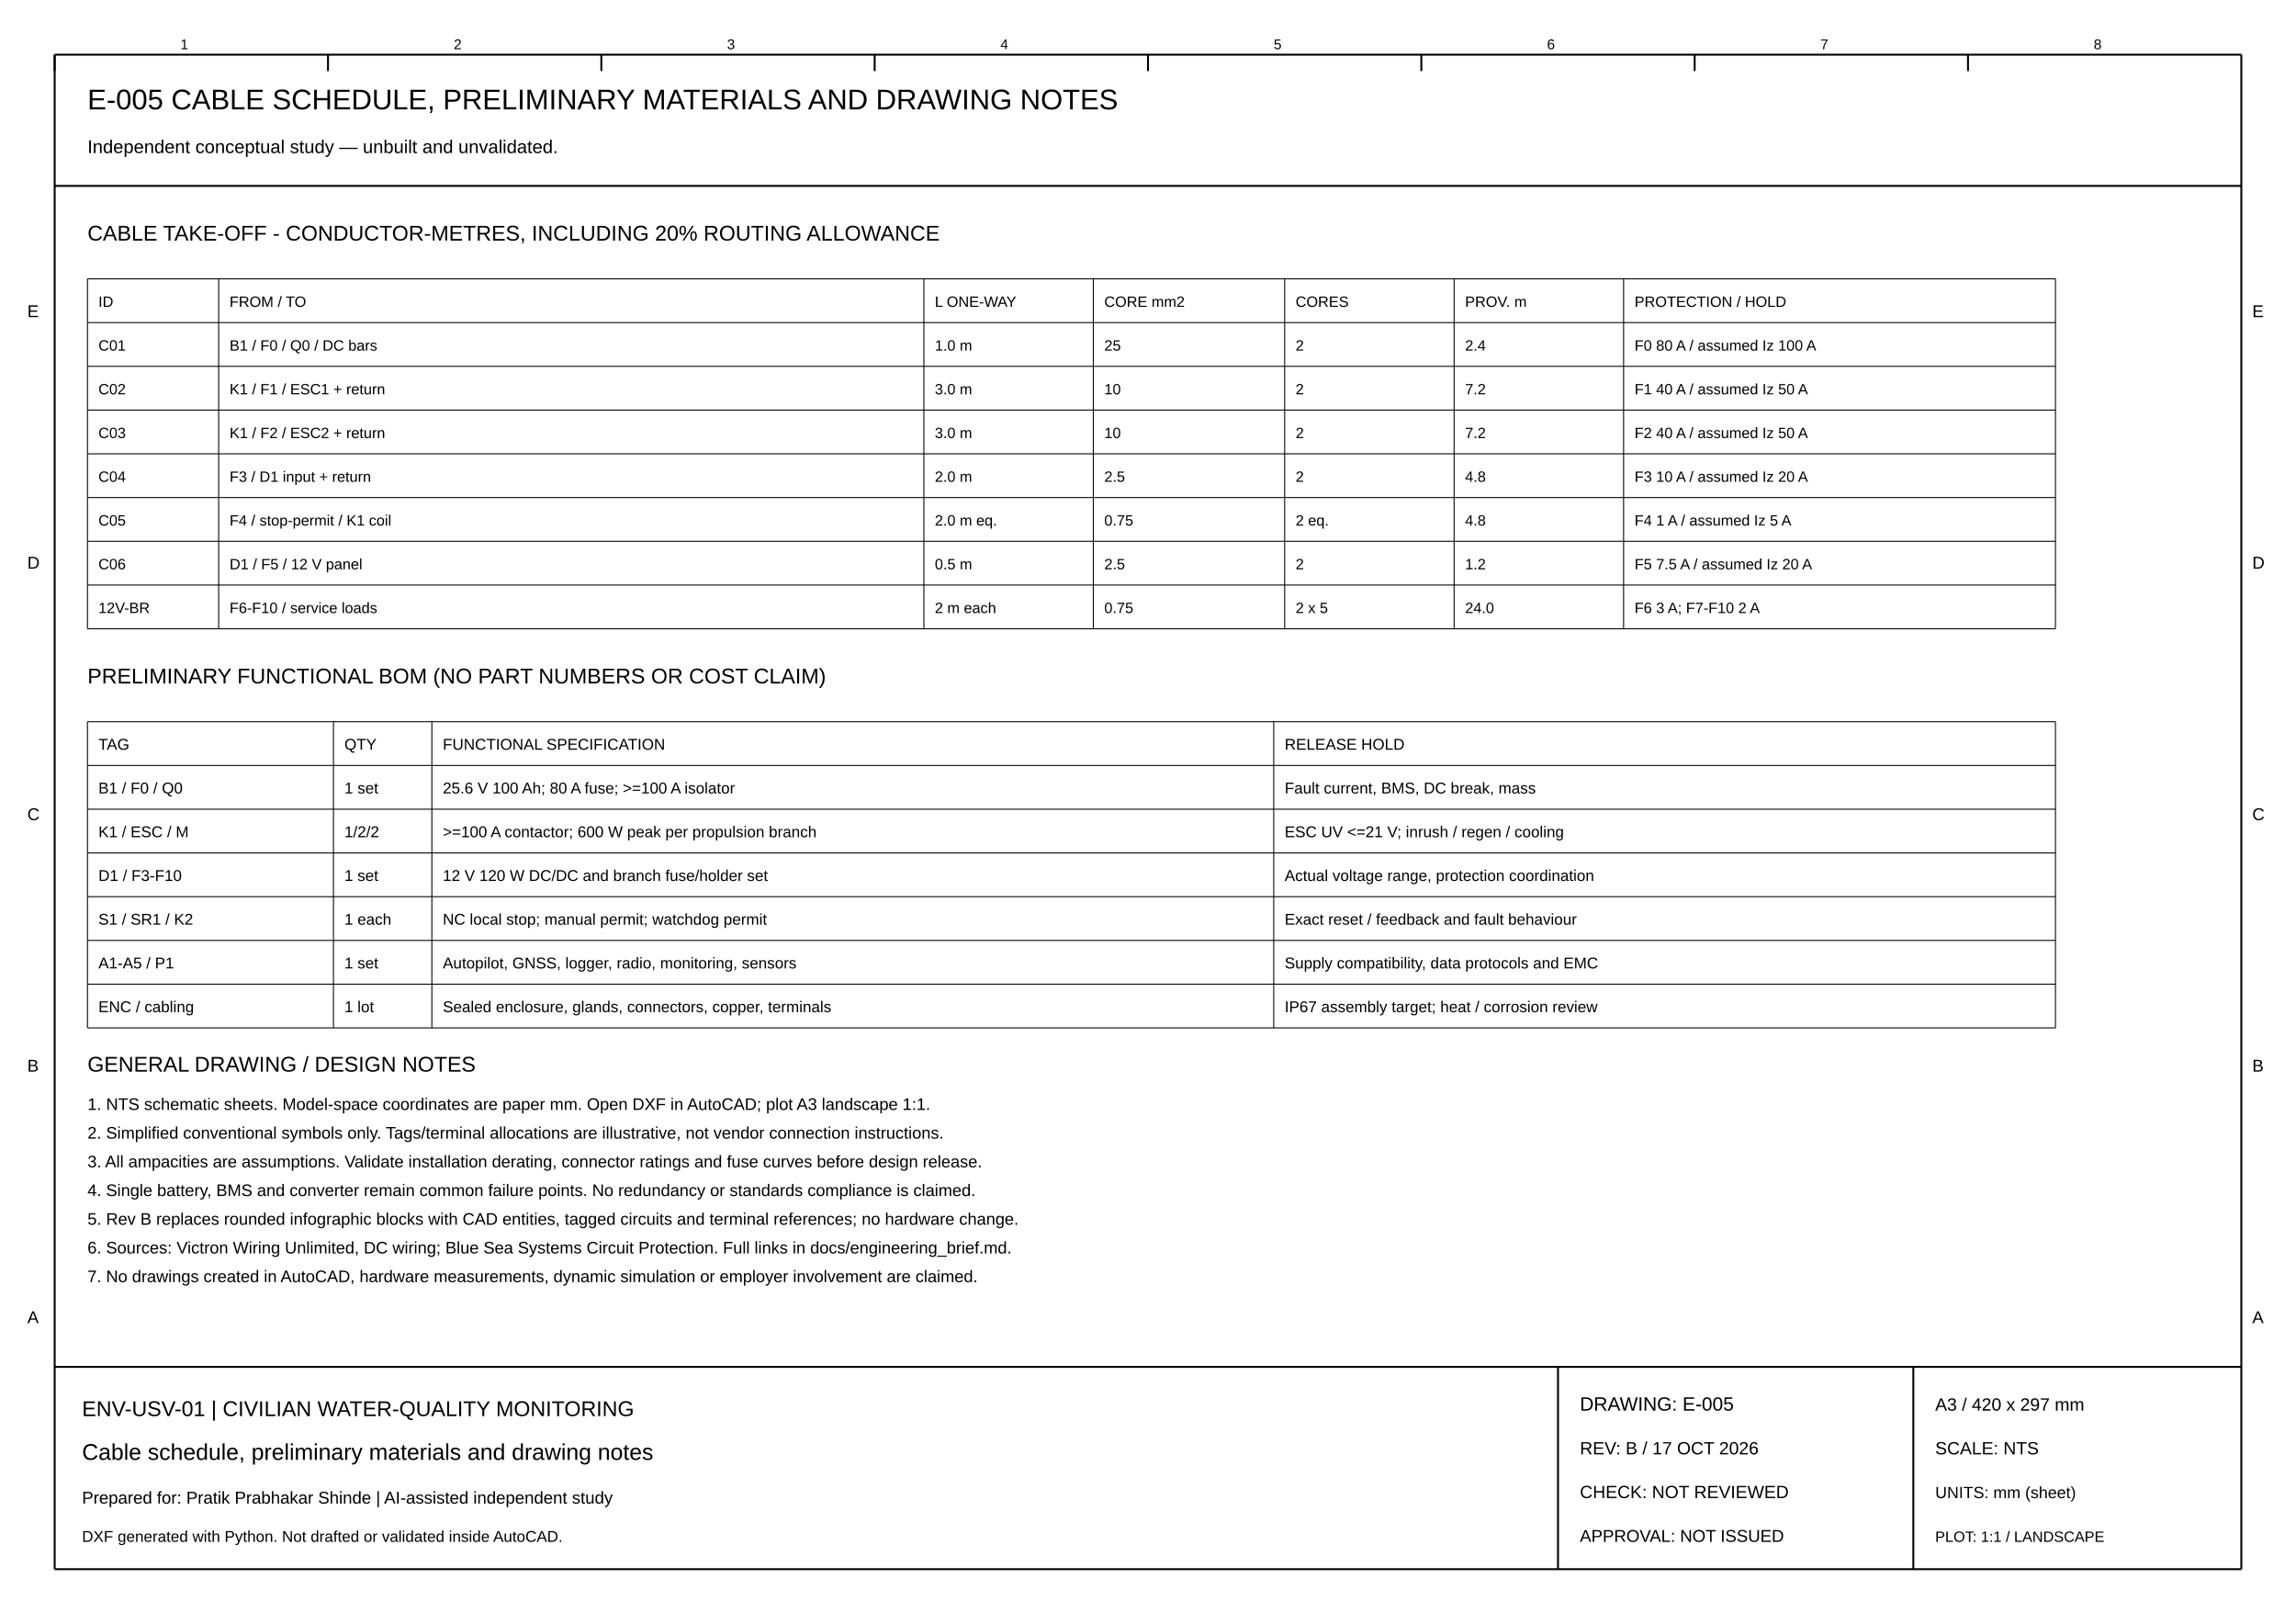
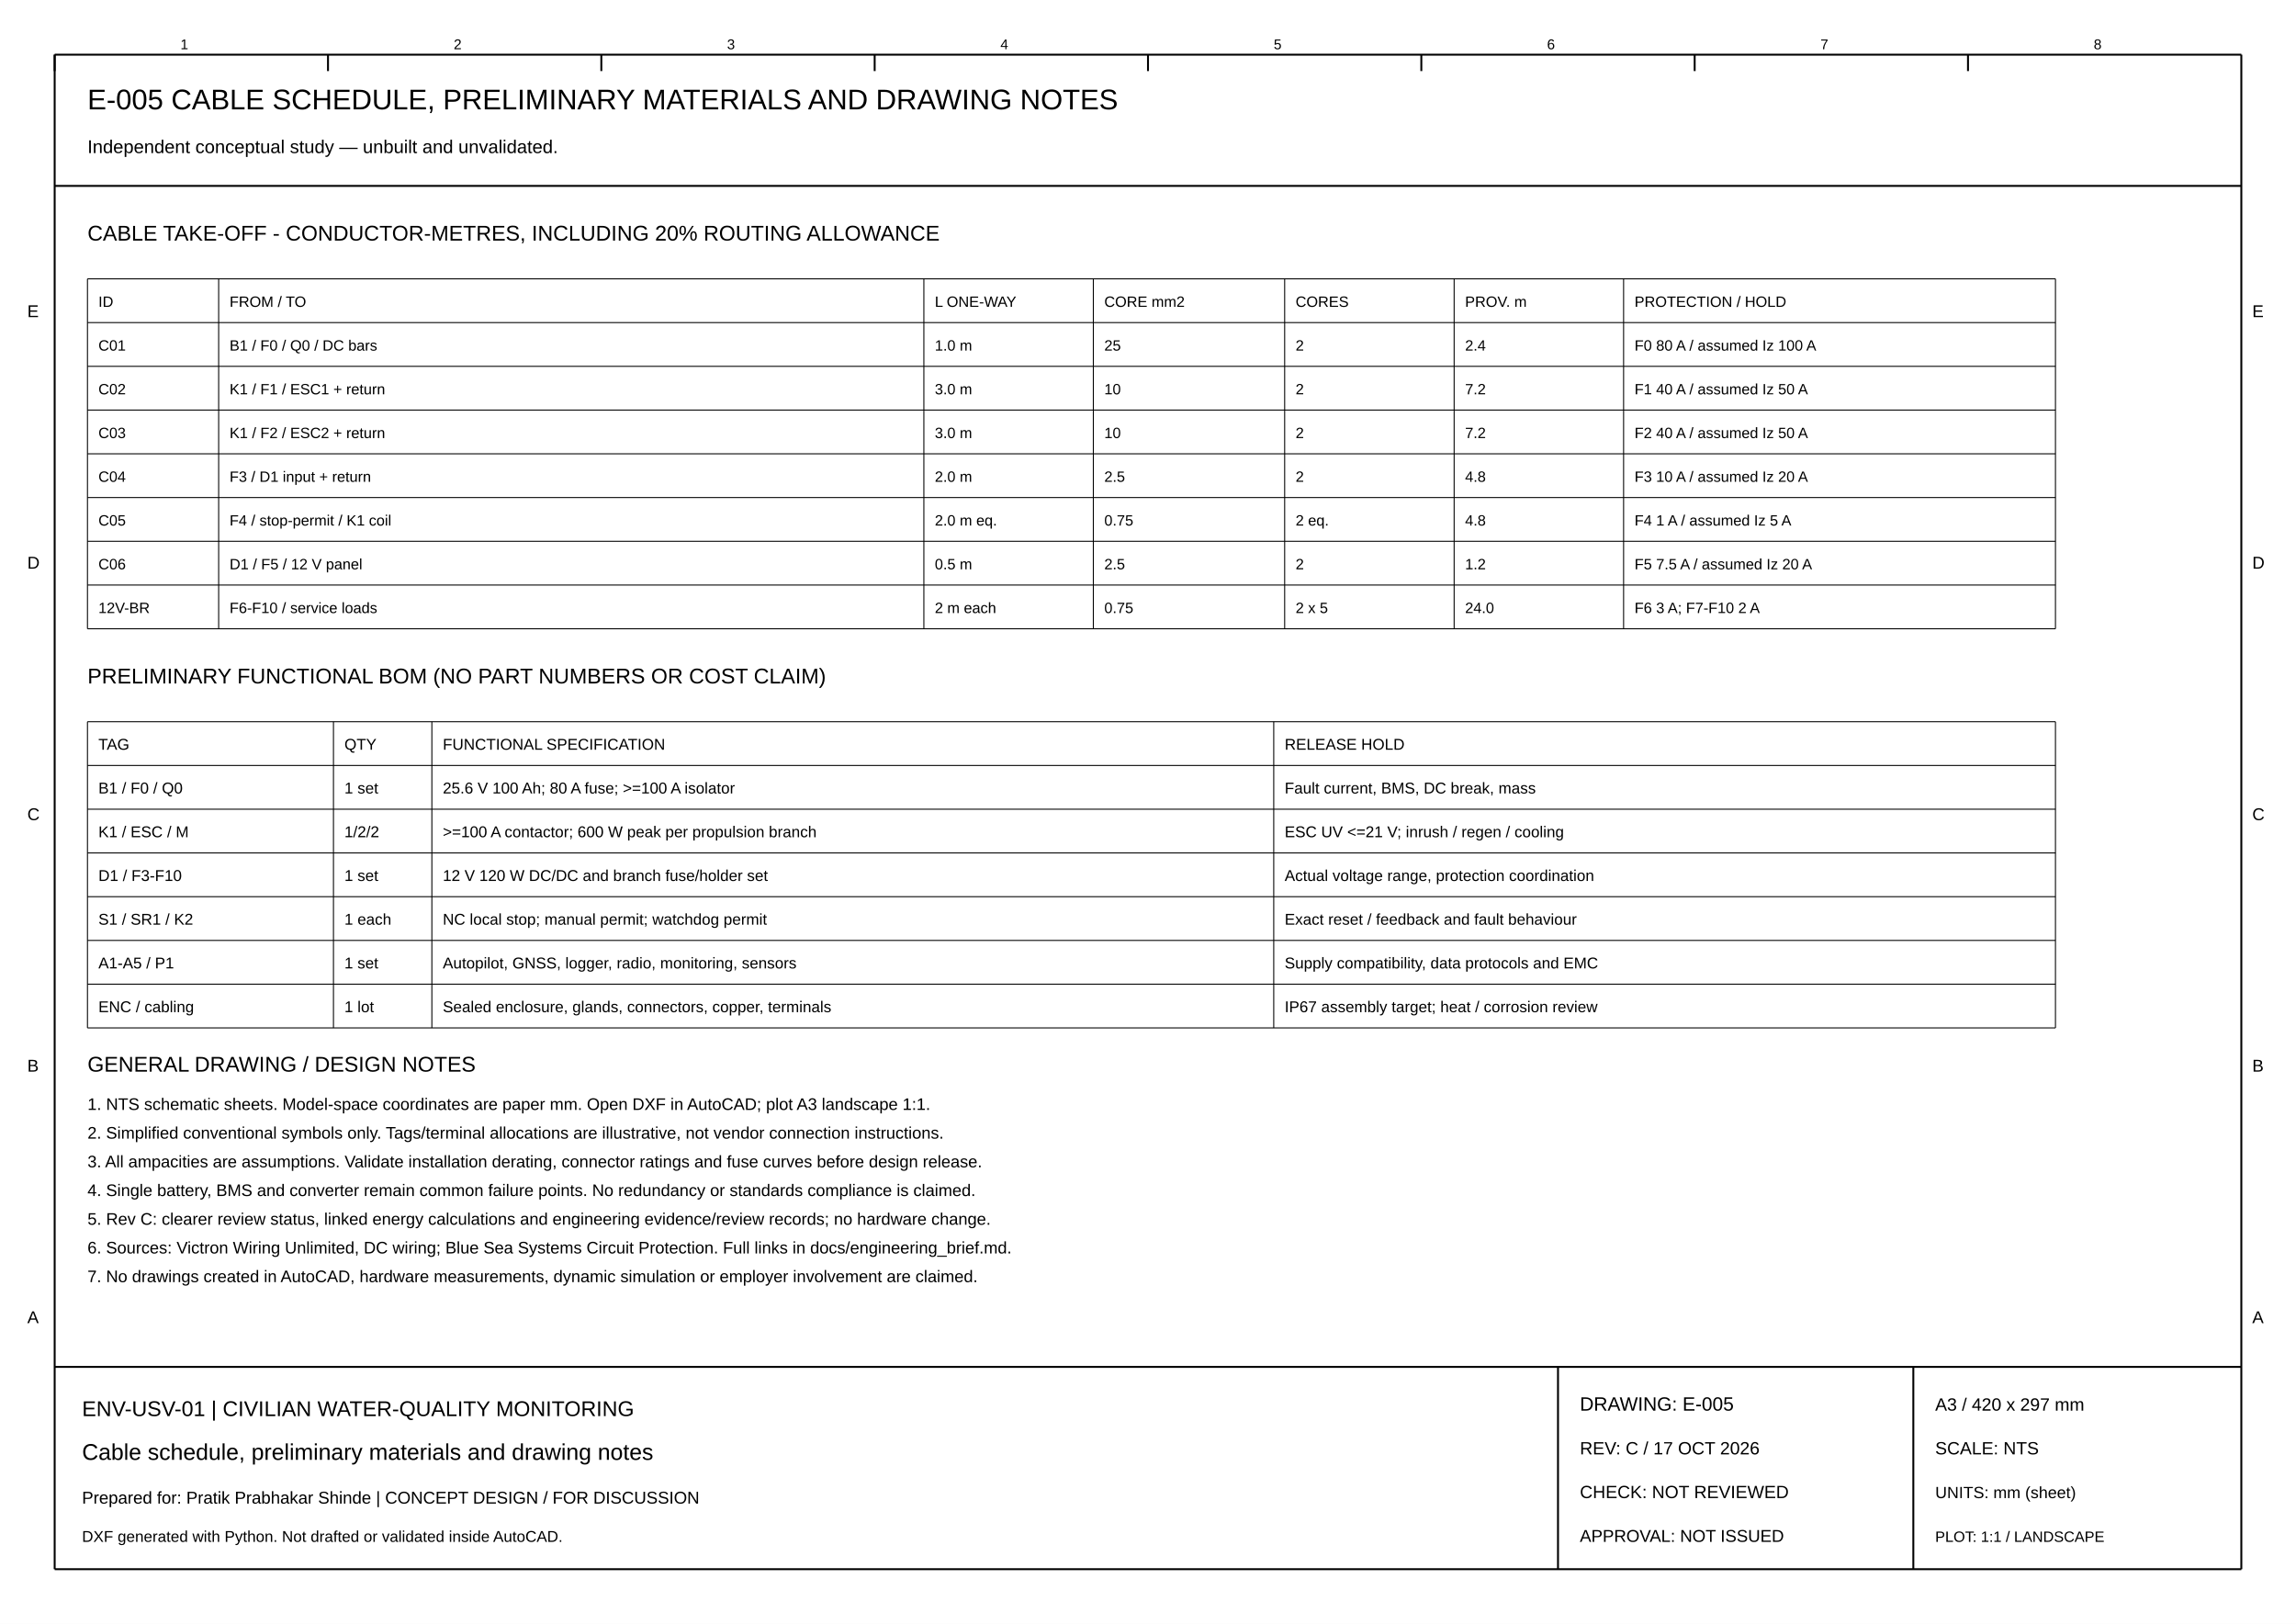
<svg xmlns="http://www.w3.org/2000/svg" viewBox="0 0 420 297" width="1680" height="1188">
  <rect width="420" height="297" fill="white" />
  <line x1="10" y1="287" x2="410" y2="287" stroke="black" stroke-width="0.35" />
  <line x1="410" y1="287" x2="410" y2="10" stroke="black" stroke-width="0.35" />
  <line x1="410" y1="10" x2="10" y2="10" stroke="black" stroke-width="0.35" />
  <line x1="10" y1="10" x2="10" y2="287" stroke="black" stroke-width="0.35" />
  <line x1="10" y1="13" x2="10" y2="10" stroke="black" stroke-width="0.35" />
  <text x="33" y="9" font-family="Arial,Helvetica,sans-serif" font-size="2.6">1</text>
  <line x1="60" y1="13" x2="60" y2="10" stroke="black" stroke-width="0.35" />
  <text x="83" y="9" font-family="Arial,Helvetica,sans-serif" font-size="2.6">2</text>
  <line x1="110" y1="13" x2="110" y2="10" stroke="black" stroke-width="0.35" />
  <text x="133" y="9" font-family="Arial,Helvetica,sans-serif" font-size="2.6">3</text>
  <line x1="160" y1="13" x2="160" y2="10" stroke="black" stroke-width="0.35" />
  <text x="183" y="9" font-family="Arial,Helvetica,sans-serif" font-size="2.6">4</text>
  <line x1="210" y1="13" x2="210" y2="10" stroke="black" stroke-width="0.35" />
  <text x="233" y="9" font-family="Arial,Helvetica,sans-serif" font-size="2.6">5</text>
  <line x1="260" y1="13" x2="260" y2="10" stroke="black" stroke-width="0.35" />
  <text x="283" y="9" font-family="Arial,Helvetica,sans-serif" font-size="2.6">6</text>
  <line x1="310" y1="13" x2="310" y2="10" stroke="black" stroke-width="0.35" />
  <text x="333" y="9" font-family="Arial,Helvetica,sans-serif" font-size="2.6">7</text>
  <line x1="360" y1="13" x2="360" y2="10" stroke="black" stroke-width="0.35" />
  <text x="383" y="9" font-family="Arial,Helvetica,sans-serif" font-size="2.6">8</text>
  <text x="5" y="242" font-family="Arial,Helvetica,sans-serif" font-size="3.12">A</text>
  <text x="412" y="242" font-family="Arial,Helvetica,sans-serif" font-size="3.12">A</text>
  <text x="5" y="196" font-family="Arial,Helvetica,sans-serif" font-size="3.12">B</text>
  <text x="412" y="196" font-family="Arial,Helvetica,sans-serif" font-size="3.12">B</text>
  <text x="5" y="150" font-family="Arial,Helvetica,sans-serif" font-size="3.12">C</text>
  <text x="412" y="150" font-family="Arial,Helvetica,sans-serif" font-size="3.12">C</text>
  <text x="5" y="104" font-family="Arial,Helvetica,sans-serif" font-size="3.12">D</text>
  <text x="412" y="104" font-family="Arial,Helvetica,sans-serif" font-size="3.12">D</text>
  <text x="5" y="58" font-family="Arial,Helvetica,sans-serif" font-size="3.12">E</text>
  <text x="412" y="58" font-family="Arial,Helvetica,sans-serif" font-size="3.12">E</text>
  <text x="16" y="20" font-family="Arial,Helvetica,sans-serif" font-size="5.2">E-005  CABLE SCHEDULE, PRELIMINARY MATERIALS AND DRAWING NOTES</text>
  <text x="16" y="28" font-family="Arial,Helvetica,sans-serif" font-size="3.38">Independent conceptual study — unbuilt and unvalidated.</text>
  <line x1="10" y1="34" x2="410" y2="34" stroke="black" stroke-width="0.35" />
  <line x1="10" y1="250" x2="410" y2="250" stroke="black" stroke-width="0.35" />
  <text x="15" y="259" font-family="Arial,Helvetica,sans-serif" font-size="3.9">ENV-USV-01  |  CIVILIAN WATER-QUALITY MONITORING</text>
  <text x="15" y="267" font-family="Arial,Helvetica,sans-serif" font-size="4.16">Cable schedule, preliminary materials and drawing notes</text>
-   <text x="15" y="275" font-family="Arial,Helvetica,sans-serif" font-size="3.12">Prepared for: Pratik Prabhakar Shinde   |   AI-assisted independent study</text>
+   <text x="15" y="275" font-family="Arial,Helvetica,sans-serif" font-size="3.12">Prepared for: Pratik Prabhakar Shinde   |   CONCEPT DESIGN / FOR DISCUSSION</text>
  <text x="15" y="282" font-family="Arial,Helvetica,sans-serif" font-size="2.86">DXF generated with Python. Not drafted or validated inside AutoCAD.</text>
  <line x1="285" y1="287" x2="285" y2="250" stroke="black" stroke-width="0.35" />
  <line x1="350" y1="287" x2="350" y2="250" stroke="black" stroke-width="0.35" />
  <text x="289" y="258" font-family="Arial,Helvetica,sans-serif" font-size="3.51">DRAWING: E-005</text>
-   <text x="289" y="266" font-family="Arial,Helvetica,sans-serif" font-size="3.25">REV: B / 17 OCT 2026</text>
+   <text x="289" y="266" font-family="Arial,Helvetica,sans-serif" font-size="3.25">REV: C / 17 OCT 2026</text>
  <text x="289" y="274" font-family="Arial,Helvetica,sans-serif" font-size="3.25">CHECK: NOT REVIEWED</text>
  <text x="289" y="282" font-family="Arial,Helvetica,sans-serif" font-size="3.12">APPROVAL: NOT ISSUED</text>
  <text x="354" y="258" font-family="Arial,Helvetica,sans-serif" font-size="3.25">A3 / 420 x 297 mm</text>
  <text x="354" y="266" font-family="Arial,Helvetica,sans-serif" font-size="3.25">SCALE: NTS</text>
  <text x="354" y="274" font-family="Arial,Helvetica,sans-serif" font-size="2.99">UNITS: mm (sheet)</text>
  <text x="354" y="282" font-family="Arial,Helvetica,sans-serif" font-size="2.73">PLOT: 1:1 / LANDSCAPE</text>
  <text x="16" y="44" font-family="Arial,Helvetica,sans-serif" font-size="3.9">CABLE TAKE-OFF - CONDUCTOR-METRES, INCLUDING 20% ROUTING ALLOWANCE</text>
  <line x1="16" y1="115" x2="376" y2="115" stroke="black" stroke-width="0.18" />
  <line x1="376" y1="115" x2="376" y2="51" stroke="black" stroke-width="0.18" />
  <line x1="376" y1="51" x2="16" y2="51" stroke="black" stroke-width="0.18" />
  <line x1="16" y1="51" x2="16" y2="115" stroke="black" stroke-width="0.18" />
  <line x1="40" y1="115" x2="40" y2="51" stroke="black" stroke-width="0.18" />
  <line x1="169" y1="115" x2="169" y2="51" stroke="black" stroke-width="0.18" />
  <line x1="200" y1="115" x2="200" y2="51" stroke="black" stroke-width="0.18" />
  <line x1="235" y1="115" x2="235" y2="51" stroke="black" stroke-width="0.18" />
  <line x1="266" y1="115" x2="266" y2="51" stroke="black" stroke-width="0.18" />
  <line x1="297" y1="115" x2="297" y2="51" stroke="black" stroke-width="0.18" />
  <line x1="16" y1="59" x2="376" y2="59" stroke="black" stroke-width="0.18" />
  <line x1="16" y1="67" x2="376" y2="67" stroke="black" stroke-width="0.18" />
  <line x1="16" y1="75" x2="376" y2="75" stroke="black" stroke-width="0.18" />
  <line x1="16" y1="83" x2="376" y2="83" stroke="black" stroke-width="0.18" />
  <line x1="16" y1="91" x2="376" y2="91" stroke="black" stroke-width="0.18" />
  <line x1="16" y1="99" x2="376" y2="99" stroke="black" stroke-width="0.18" />
  <line x1="16" y1="107" x2="376" y2="107" stroke="black" stroke-width="0.18" />
  <text x="18" y="56.12" font-family="Arial,Helvetica,sans-serif" font-size="2.73">ID</text>
  <text x="42" y="56.12" font-family="Arial,Helvetica,sans-serif" font-size="2.73">FROM / TO</text>
  <text x="171" y="56.12" font-family="Arial,Helvetica,sans-serif" font-size="2.73">L ONE-WAY</text>
  <text x="202" y="56.12" font-family="Arial,Helvetica,sans-serif" font-size="2.73">CORE mm2</text>
  <text x="237" y="56.12" font-family="Arial,Helvetica,sans-serif" font-size="2.73">CORES</text>
  <text x="268" y="56.12" font-family="Arial,Helvetica,sans-serif" font-size="2.73">PROV. m</text>
  <text x="299" y="56.12" font-family="Arial,Helvetica,sans-serif" font-size="2.73">PROTECTION / HOLD</text>
  <text x="18" y="64.12" font-family="Arial,Helvetica,sans-serif" font-size="2.73">C01</text>
  <text x="42" y="64.12" font-family="Arial,Helvetica,sans-serif" font-size="2.73">B1 / F0 / Q0 / DC bars</text>
  <text x="171" y="64.12" font-family="Arial,Helvetica,sans-serif" font-size="2.73">1.0 m</text>
  <text x="202" y="64.12" font-family="Arial,Helvetica,sans-serif" font-size="2.73">25</text>
  <text x="237" y="64.12" font-family="Arial,Helvetica,sans-serif" font-size="2.73">2</text>
  <text x="268" y="64.12" font-family="Arial,Helvetica,sans-serif" font-size="2.73">2.4</text>
  <text x="299" y="64.12" font-family="Arial,Helvetica,sans-serif" font-size="2.73">F0 80 A / assumed Iz 100 A</text>
  <text x="18" y="72.12" font-family="Arial,Helvetica,sans-serif" font-size="2.73">C02</text>
  <text x="42" y="72.12" font-family="Arial,Helvetica,sans-serif" font-size="2.73">K1 / F1 / ESC1 + return</text>
  <text x="171" y="72.12" font-family="Arial,Helvetica,sans-serif" font-size="2.73">3.0 m</text>
  <text x="202" y="72.12" font-family="Arial,Helvetica,sans-serif" font-size="2.73">10</text>
  <text x="237" y="72.12" font-family="Arial,Helvetica,sans-serif" font-size="2.73">2</text>
  <text x="268" y="72.12" font-family="Arial,Helvetica,sans-serif" font-size="2.73">7.2</text>
  <text x="299" y="72.12" font-family="Arial,Helvetica,sans-serif" font-size="2.73">F1 40 A / assumed Iz 50 A</text>
  <text x="18" y="80.12" font-family="Arial,Helvetica,sans-serif" font-size="2.73">C03</text>
  <text x="42" y="80.12" font-family="Arial,Helvetica,sans-serif" font-size="2.73">K1 / F2 / ESC2 + return</text>
  <text x="171" y="80.12" font-family="Arial,Helvetica,sans-serif" font-size="2.73">3.0 m</text>
  <text x="202" y="80.12" font-family="Arial,Helvetica,sans-serif" font-size="2.73">10</text>
  <text x="237" y="80.12" font-family="Arial,Helvetica,sans-serif" font-size="2.73">2</text>
  <text x="268" y="80.12" font-family="Arial,Helvetica,sans-serif" font-size="2.73">7.2</text>
  <text x="299" y="80.12" font-family="Arial,Helvetica,sans-serif" font-size="2.73">F2 40 A / assumed Iz 50 A</text>
  <text x="18" y="88.12" font-family="Arial,Helvetica,sans-serif" font-size="2.73">C04</text>
  <text x="42" y="88.12" font-family="Arial,Helvetica,sans-serif" font-size="2.73">F3 / D1 input + return</text>
  <text x="171" y="88.12" font-family="Arial,Helvetica,sans-serif" font-size="2.73">2.0 m</text>
  <text x="202" y="88.12" font-family="Arial,Helvetica,sans-serif" font-size="2.73">2.5</text>
  <text x="237" y="88.12" font-family="Arial,Helvetica,sans-serif" font-size="2.73">2</text>
  <text x="268" y="88.12" font-family="Arial,Helvetica,sans-serif" font-size="2.73">4.8</text>
  <text x="299" y="88.12" font-family="Arial,Helvetica,sans-serif" font-size="2.73">F3 10 A / assumed Iz 20 A</text>
  <text x="18" y="96.12" font-family="Arial,Helvetica,sans-serif" font-size="2.73">C05</text>
  <text x="42" y="96.12" font-family="Arial,Helvetica,sans-serif" font-size="2.73">F4 / stop-permit / K1 coil</text>
  <text x="171" y="96.12" font-family="Arial,Helvetica,sans-serif" font-size="2.73">2.0 m eq.</text>
  <text x="202" y="96.12" font-family="Arial,Helvetica,sans-serif" font-size="2.73">0.75</text>
  <text x="237" y="96.12" font-family="Arial,Helvetica,sans-serif" font-size="2.73">2 eq.</text>
  <text x="268" y="96.12" font-family="Arial,Helvetica,sans-serif" font-size="2.73">4.8</text>
  <text x="299" y="96.12" font-family="Arial,Helvetica,sans-serif" font-size="2.73">F4 1 A / assumed Iz 5 A</text>
  <text x="18" y="104.12" font-family="Arial,Helvetica,sans-serif" font-size="2.73">C06</text>
  <text x="42" y="104.12" font-family="Arial,Helvetica,sans-serif" font-size="2.73">D1 / F5 / 12 V panel</text>
  <text x="171" y="104.12" font-family="Arial,Helvetica,sans-serif" font-size="2.73">0.5 m</text>
  <text x="202" y="104.12" font-family="Arial,Helvetica,sans-serif" font-size="2.73">2.5</text>
  <text x="237" y="104.12" font-family="Arial,Helvetica,sans-serif" font-size="2.73">2</text>
  <text x="268" y="104.12" font-family="Arial,Helvetica,sans-serif" font-size="2.73">1.2</text>
  <text x="299" y="104.12" font-family="Arial,Helvetica,sans-serif" font-size="2.73">F5 7.5 A / assumed Iz 20 A</text>
  <text x="18" y="112.12" font-family="Arial,Helvetica,sans-serif" font-size="2.73">12V-BR</text>
  <text x="42" y="112.12" font-family="Arial,Helvetica,sans-serif" font-size="2.73">F6-F10 / service loads</text>
  <text x="171" y="112.12" font-family="Arial,Helvetica,sans-serif" font-size="2.73">2 m each</text>
  <text x="202" y="112.12" font-family="Arial,Helvetica,sans-serif" font-size="2.73">0.75</text>
  <text x="237" y="112.12" font-family="Arial,Helvetica,sans-serif" font-size="2.73">2 x 5</text>
  <text x="268" y="112.12" font-family="Arial,Helvetica,sans-serif" font-size="2.73">24.0</text>
  <text x="299" y="112.12" font-family="Arial,Helvetica,sans-serif" font-size="2.73">F6 3 A; F7-F10 2 A</text>
  <text x="16" y="125" font-family="Arial,Helvetica,sans-serif" font-size="3.9">PRELIMINARY FUNCTIONAL BOM (NO PART NUMBERS OR COST CLAIM)</text>
  <line x1="16" y1="188" x2="376" y2="188" stroke="black" stroke-width="0.18" />
  <line x1="376" y1="188" x2="376" y2="132" stroke="black" stroke-width="0.18" />
  <line x1="376" y1="132" x2="16" y2="132" stroke="black" stroke-width="0.18" />
  <line x1="16" y1="132" x2="16" y2="188" stroke="black" stroke-width="0.18" />
  <line x1="61" y1="188" x2="61" y2="132" stroke="black" stroke-width="0.18" />
  <line x1="79" y1="188" x2="79" y2="132" stroke="black" stroke-width="0.18" />
  <line x1="233" y1="188" x2="233" y2="132" stroke="black" stroke-width="0.18" />
  <line x1="16" y1="140" x2="376" y2="140" stroke="black" stroke-width="0.18" />
  <line x1="16" y1="148" x2="376" y2="148" stroke="black" stroke-width="0.18" />
  <line x1="16" y1="156" x2="376" y2="156" stroke="black" stroke-width="0.18" />
  <line x1="16" y1="164" x2="376" y2="164" stroke="black" stroke-width="0.18" />
  <line x1="16" y1="172" x2="376" y2="172" stroke="black" stroke-width="0.18" />
  <line x1="16" y1="180" x2="376" y2="180" stroke="black" stroke-width="0.18" />
  <text x="18" y="137.12" font-family="Arial,Helvetica,sans-serif" font-size="2.86">TAG</text>
  <text x="63" y="137.12" font-family="Arial,Helvetica,sans-serif" font-size="2.86">QTY</text>
  <text x="81" y="137.12" font-family="Arial,Helvetica,sans-serif" font-size="2.86">FUNCTIONAL SPECIFICATION</text>
  <text x="235" y="137.12" font-family="Arial,Helvetica,sans-serif" font-size="2.86">RELEASE HOLD</text>
  <text x="18" y="145.12" font-family="Arial,Helvetica,sans-serif" font-size="2.86">B1 / F0 / Q0</text>
  <text x="63" y="145.12" font-family="Arial,Helvetica,sans-serif" font-size="2.86">1 set</text>
  <text x="81" y="145.12" font-family="Arial,Helvetica,sans-serif" font-size="2.86">25.6 V 100 Ah; 80 A fuse; &gt;=100 A isolator</text>
  <text x="235" y="145.12" font-family="Arial,Helvetica,sans-serif" font-size="2.86">Fault current, BMS, DC break, mass</text>
  <text x="18" y="153.12" font-family="Arial,Helvetica,sans-serif" font-size="2.86">K1 / ESC / M</text>
  <text x="63" y="153.12" font-family="Arial,Helvetica,sans-serif" font-size="2.86">1/2/2</text>
  <text x="81" y="153.12" font-family="Arial,Helvetica,sans-serif" font-size="2.86">&gt;=100 A contactor; 600 W peak per propulsion branch</text>
  <text x="235" y="153.12" font-family="Arial,Helvetica,sans-serif" font-size="2.86">ESC UV &lt;=21 V; inrush / regen / cooling</text>
  <text x="18" y="161.12" font-family="Arial,Helvetica,sans-serif" font-size="2.86">D1 / F3-F10</text>
  <text x="63" y="161.12" font-family="Arial,Helvetica,sans-serif" font-size="2.86">1 set</text>
  <text x="81" y="161.12" font-family="Arial,Helvetica,sans-serif" font-size="2.86">12 V 120 W DC/DC and branch fuse/holder set</text>
  <text x="235" y="161.12" font-family="Arial,Helvetica,sans-serif" font-size="2.86">Actual voltage range, protection coordination</text>
  <text x="18" y="169.12" font-family="Arial,Helvetica,sans-serif" font-size="2.86">S1 / SR1 / K2</text>
  <text x="63" y="169.12" font-family="Arial,Helvetica,sans-serif" font-size="2.86">1 each</text>
  <text x="81" y="169.12" font-family="Arial,Helvetica,sans-serif" font-size="2.86">NC local stop; manual permit; watchdog permit</text>
  <text x="235" y="169.12" font-family="Arial,Helvetica,sans-serif" font-size="2.86">Exact reset / feedback and fault behaviour</text>
  <text x="18" y="177.12" font-family="Arial,Helvetica,sans-serif" font-size="2.86">A1-A5 / P1</text>
  <text x="63" y="177.12" font-family="Arial,Helvetica,sans-serif" font-size="2.86">1 set</text>
  <text x="81" y="177.12" font-family="Arial,Helvetica,sans-serif" font-size="2.86">Autopilot, GNSS, logger, radio, monitoring, sensors</text>
  <text x="235" y="177.12" font-family="Arial,Helvetica,sans-serif" font-size="2.86">Supply compatibility, data protocols and EMC</text>
  <text x="18" y="185.12" font-family="Arial,Helvetica,sans-serif" font-size="2.86">ENC / cabling</text>
  <text x="63" y="185.12" font-family="Arial,Helvetica,sans-serif" font-size="2.86">1 lot</text>
  <text x="81" y="185.12" font-family="Arial,Helvetica,sans-serif" font-size="2.86">Sealed enclosure, glands, connectors, copper, terminals</text>
  <text x="235" y="185.12" font-family="Arial,Helvetica,sans-serif" font-size="2.86">IP67 assembly target; heat / corrosion review</text>
  <text x="16" y="196" font-family="Arial,Helvetica,sans-serif" font-size="3.9">GENERAL DRAWING / DESIGN NOTES</text>
  <text x="16" y="203.0" font-family="Arial,Helvetica,sans-serif" font-size="3.055">1. NTS schematic sheets. Model-space coordinates are paper mm. Open DXF in AutoCAD; plot A3 landscape 1:1.</text>
  <text x="16" y="208.25" font-family="Arial,Helvetica,sans-serif" font-size="3.055">2. Simplified conventional symbols only. Tags/terminal allocations are illustrative, not vendor connection instructions.</text>
  <text x="16" y="213.5" font-family="Arial,Helvetica,sans-serif" font-size="3.055">3. All ampacities are assumptions. Validate installation derating, connector ratings and fuse curves before design release.</text>
  <text x="16" y="218.75" font-family="Arial,Helvetica,sans-serif" font-size="3.055">4. Single battery, BMS and converter remain common failure points. No redundancy or standards compliance is claimed.</text>
-   <text x="16" y="224.0" font-family="Arial,Helvetica,sans-serif" font-size="3.055">5. Rev B replaces rounded infographic blocks with CAD entities, tagged circuits and terminal references; no hardware change.</text>
+   <text x="16" y="224.0" font-family="Arial,Helvetica,sans-serif" font-size="3.055">5. Rev C: clearer review status, linked energy calculations and engineering evidence/review records; no hardware change.</text>
  <text x="16" y="229.25" font-family="Arial,Helvetica,sans-serif" font-size="3.055">6. Sources: Victron Wiring Unlimited, DC wiring; Blue Sea Systems Circuit Protection. Full links in docs/engineering_brief.md.</text>
  <text x="16" y="234.5" font-family="Arial,Helvetica,sans-serif" font-size="3.055">7. No drawings created in AutoCAD, hardware measurements, dynamic simulation or employer involvement are claimed.</text>
</svg>
